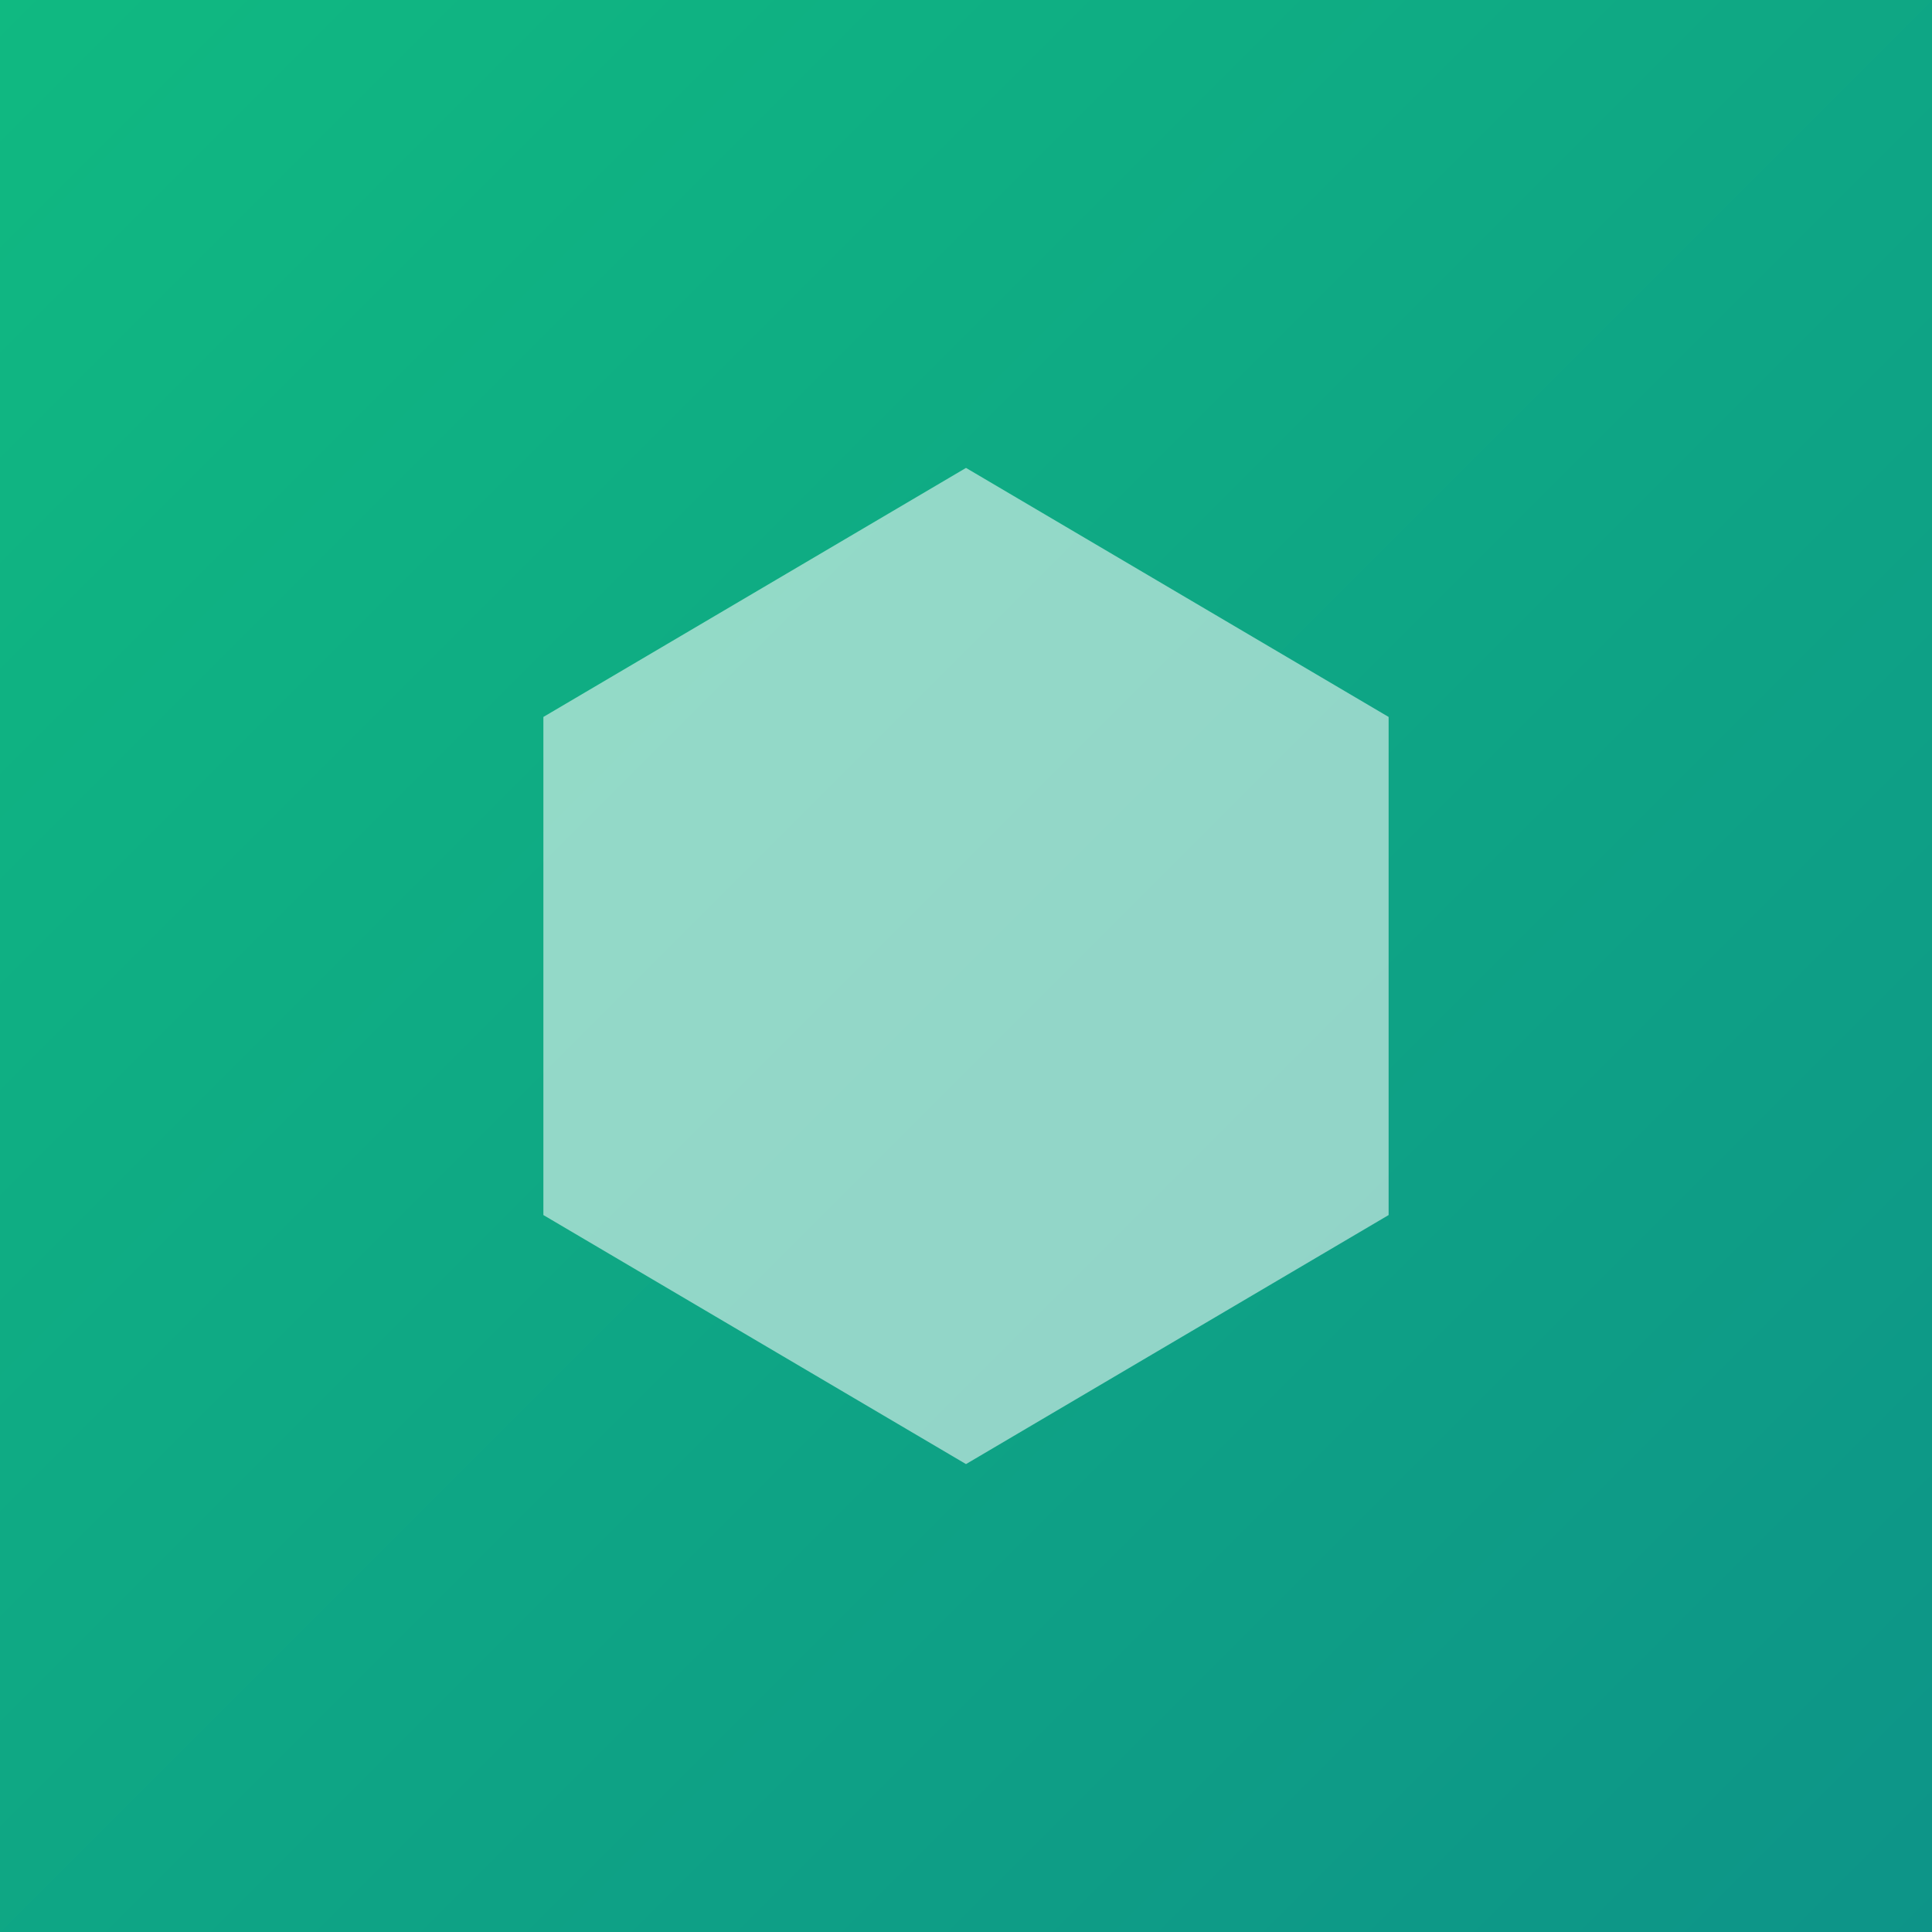
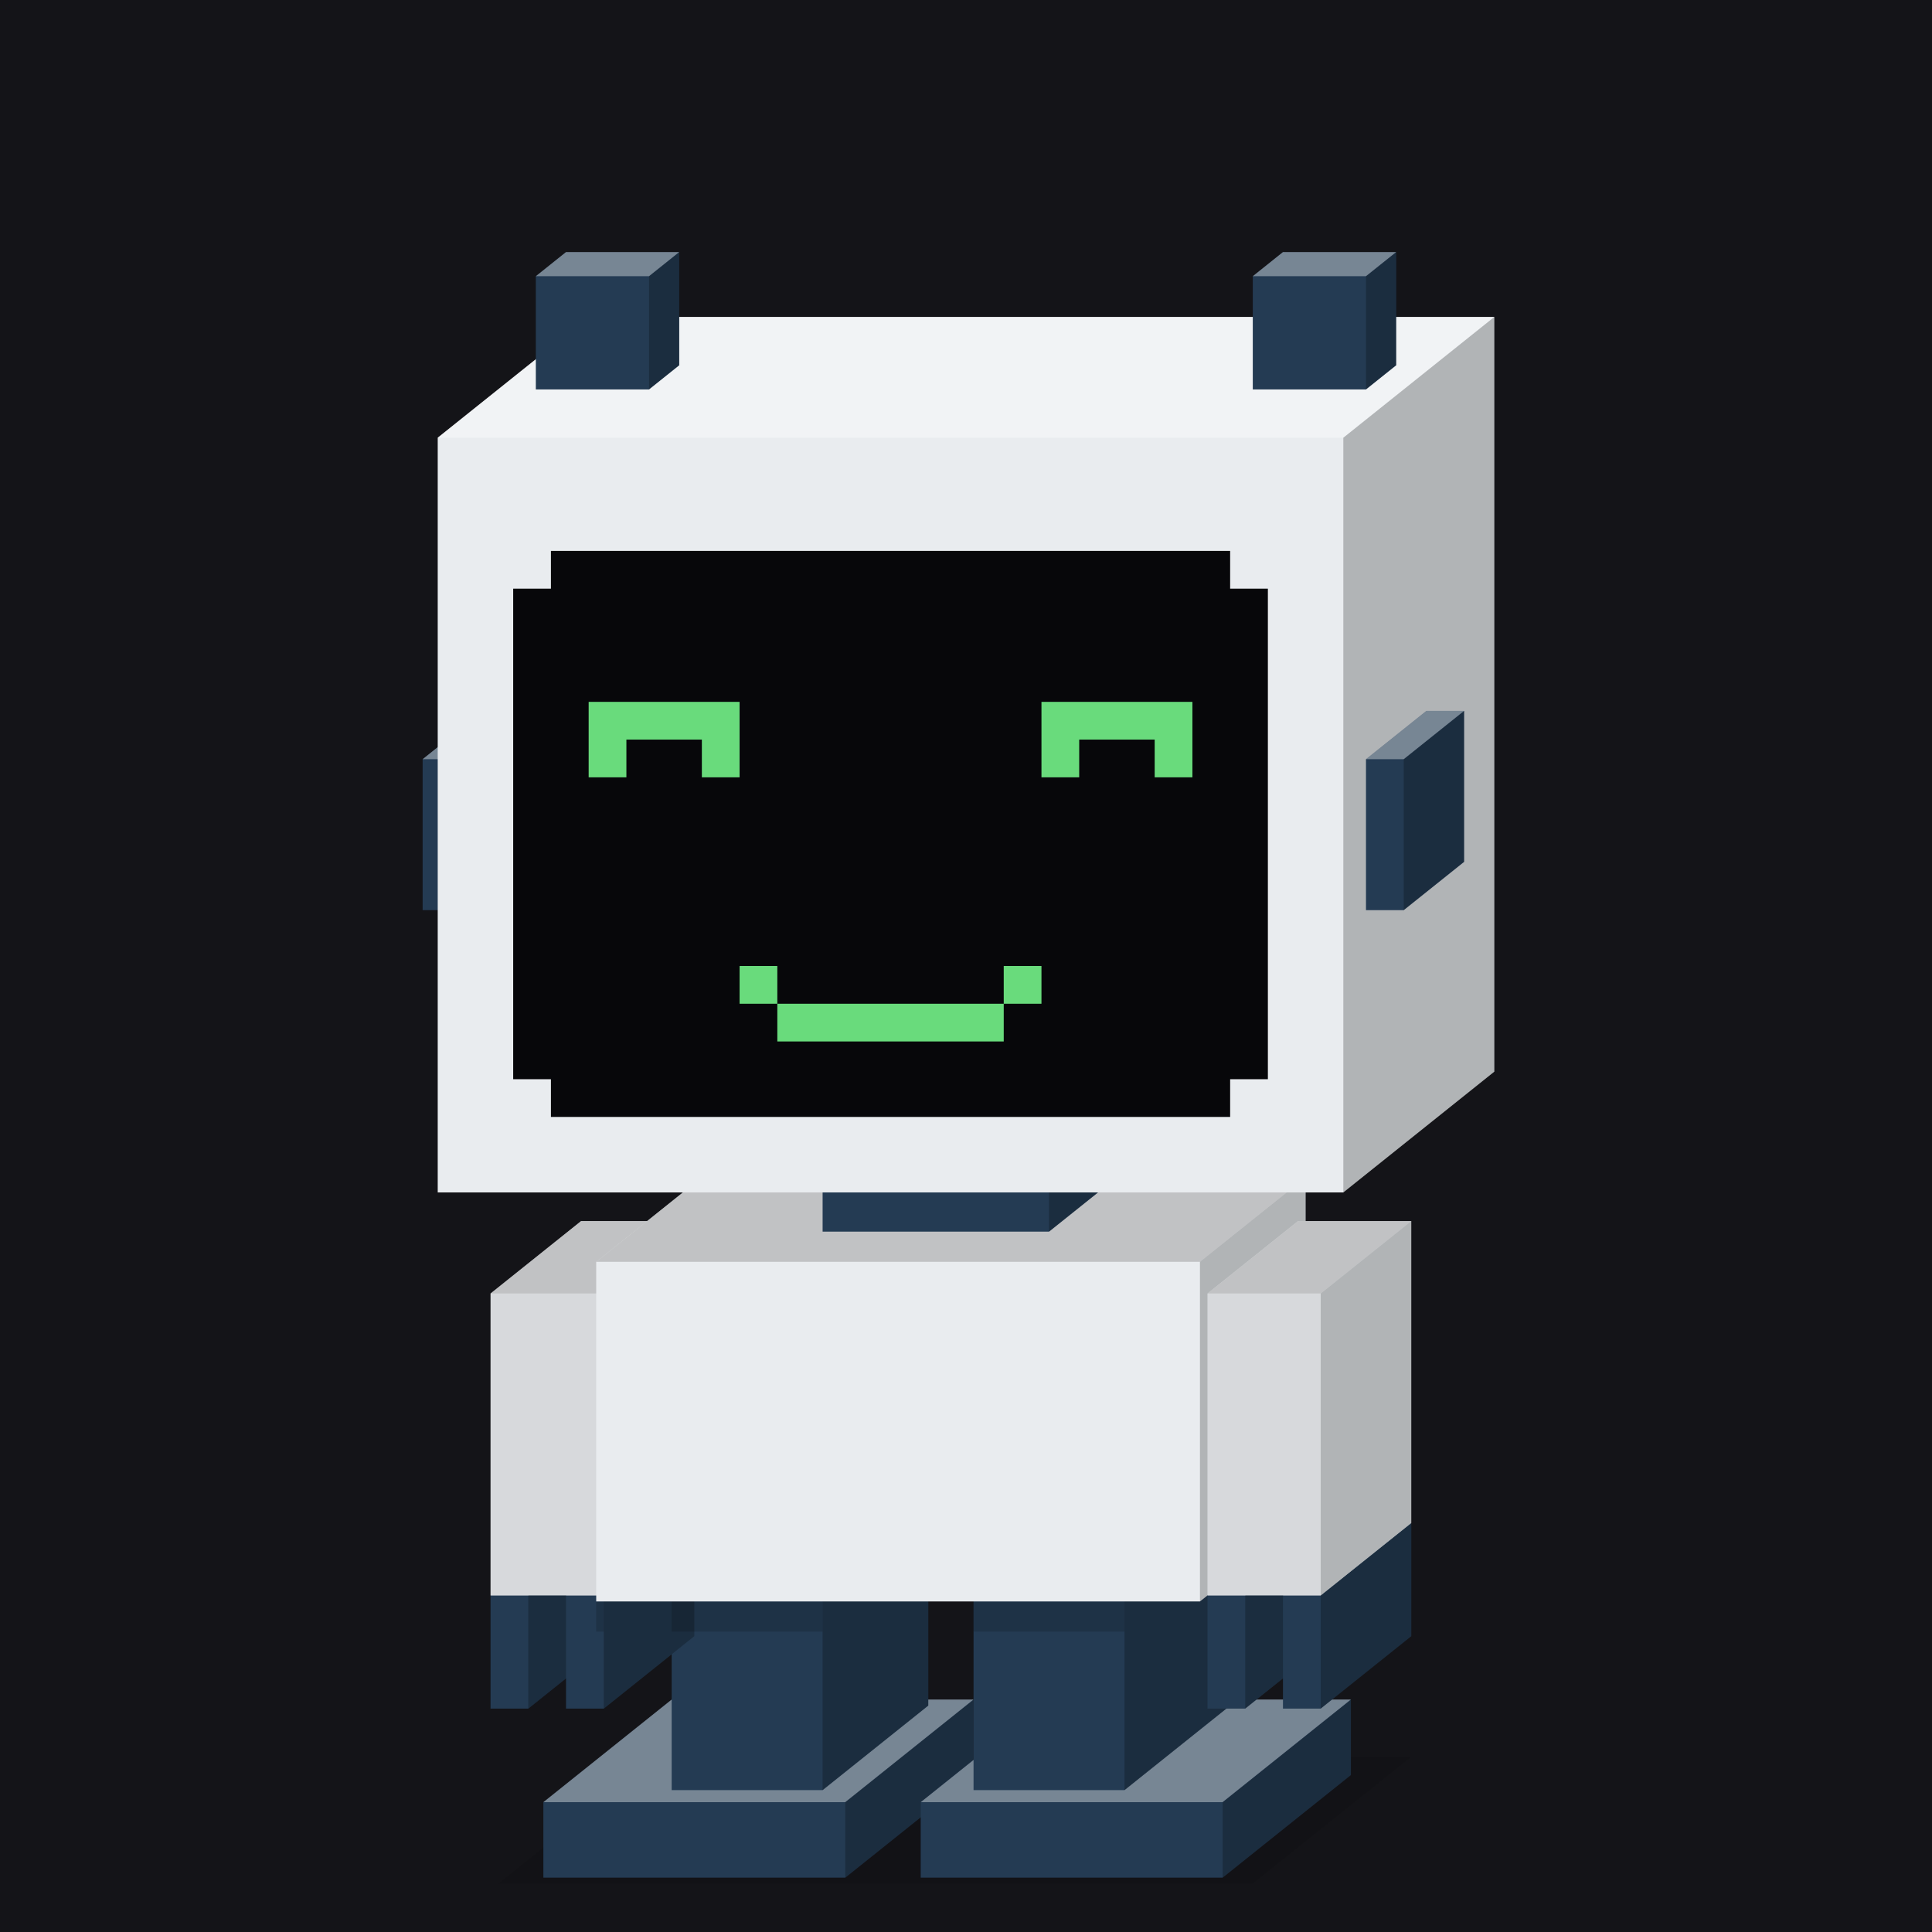
- <svg xmlns="http://www.w3.org/2000/svg" viewBox="0 0 256 256" width="256" height="256" role="img" aria-label="Avatar 04">
+ <svg xmlns="http://www.w3.org/2000/svg" viewBox="0 0 128 128" fill="none" shape-rendering="auto" aria-hidden="true">
  <defs>
-     <linearGradient id="g04" x1="0" y1="0" x2="1" y2="1">
-       <stop offset="0" stop-color="#10b981" />
-       <stop offset="1" stop-color="#0d9488" />
-     </linearGradient>
+     <g id="eyes-happy-c536795d">
+       <path fill="#69db7c" d="M10 2.5h10V5H10zM10 5h2.5v2.5H10zm7.5 0H20v2.5h-2.5zM40 2.5h10V5H40zM40 5h2.5v2.5H40zm7.5 0H50v2.5h-2.5z" />
+     </g>
+     <g id="mouth-smile-c536795d">
+       <path fill="#69db7c" d="M20 0h2.5v2.5H20zm2.5 2.5h15V5h-15zm15-2.5H40v2.5h-2.5z" />
+     </g>
+     <g id="animation-none-c536795d" />
+     <g id="top-studs-c536795d">
+       <path d="M35.5 18.3H43v7.5h-7.5Zm0 0H43l2-1.6h-7.5Zm7.5 0 2-1.6v7.5l-2 1.6Z" fill="#243b53" />
+       <path d="M35.5 18.3H43l2-1.6h-7.5Z" fill="#ffffff" fill-opacity=".38" />
+       <path d="m43 18.3 2-1.6v7.5l-2 1.6Z" fill="#000000" fill-opacity=".24" />
+       <path d="M83 18.3h7.5v7.5H83Zm0 0h7.5l2-1.6H85Zm7.5 0 2-1.6v7.5l-2 1.6Z" fill="#243b53" />
+       <path d="M83 18.3h7.5l2-1.6H85Z" fill="#ffffff" fill-opacity=".38" />
+       <path d="m90.5 18.3 2-1.6v7.5l-2 1.6Z" fill="#000000" fill-opacity=".24" />
+     </g>
+     <clipPath id="clip-c536795d">
+       <rect width="128" height="128" rx="0" ry="0" />
+     </clipPath>
  </defs>
-   <rect width="256" height="256" fill="url(#g04)" />
-   <path d="M128 62 L184 95 L184 161 L128 194 L72 161 L72 95 Z" fill="rgba(255,255,255,0.55)" />
+   <g clip-path="url(#clip-c536795d)">
+     <rect width="128" height="128" fill="#141418" />
+     <path d="M33 124.8h50l10.5-8.4h-50Z" fill="#000000" fill-opacity=".08" />
+     <path d="M36 119.4h20v5H36Zm0 0h20l8.5-6.8h-20Zm20 0 8.5-6.8v5l-8.5 6.8Z" fill="#243b53" />
+     <path d="M36 119.4h20l8.5-6.8h-20Z" fill="#ffffff" fill-opacity=".38" />
+     <path d="m56 119.4 8.5-6.8v5l-8.5 6.8Z" fill="#000000" fill-opacity=".24" />
+     <path d="M61 119.4h20v5H61Zm0 0h20l8.5-6.8h-20Zm20 0 8.5-6.8v5l-8.5 6.8Z" fill="#243b53" />
+     <path d="M61 119.4h20l8.5-6.8h-20Z" fill="#ffffff" fill-opacity=".38" />
+     <path d="m81 119.4 8.5-6.8v5l-8.5 6.8Z" fill="#000000" fill-opacity=".24" />
+     <path d="M44.5 101.1h10v17.5h-10Zm0 0h10l7-5.6h-10Zm10 0 7-5.6V113l-7 5.6Z" fill="#243b53" />
+     <path d="M44.5 101.1h10l7-5.6h-10Z" fill="#ffffff" fill-opacity=".38" />
+     <path d="m54.5 101.1 7-5.6V113l-7 5.6Z" fill="#000000" fill-opacity=".24" />
+     <path d="M64.5 101.1h10v17.5h-10Zm0 0h10l7-5.6h-10Zm10 0 7-5.6V113l-7 5.6Z" fill="#243b53" />
+     <path d="M64.5 101.1h10l7-5.6h-10Z" fill="#ffffff" fill-opacity=".38" />
+     <path d="m74.5 101.1 7-5.6V113l-7 5.6Z" fill="#000000" fill-opacity=".24" />
+     <g class="vb-upper">
+       <path fill="#000000" fill-opacity=".16" d="M64.5 106.1h10v2h-10z" />
+       <path d="M32.5 105.7H35v7.5h-2.5Zm0 0H35l6-4.8h-2.5Zm2.5 0 6-4.8v7.5l-6 4.8Z" fill="#243b53" />
+       <path d="M32.5 105.7H35l6-4.8h-2.5Z" fill="#ffffff" fill-opacity=".38" />
+       <path d="m35 105.7 6-4.8v7.5l-6 4.8Z" fill="#000000" fill-opacity=".24" />
+       <path d="M37.5 105.7H40v7.5h-2.5Zm0 0H40l6-4.8h-2.5Zm2.5 0 6-4.8v7.5l-6 4.8Z" fill="#243b53" />
+       <path d="M37.5 105.7H40l6-4.8h-2.5Z" fill="#ffffff" fill-opacity=".38" />
+       <path d="m40 105.7 6-4.8v7.5l-6 4.8Z" fill="#000000" fill-opacity=".24" />
+       <path fill="#000000" fill-opacity=".16" d="M39.5 106.1h.5v2h-.5z" />
+       <path d="M32.5 85.7H40v20h-7.5Zm0 0H40l6-4.8h-7.5Z" fill="#e9ecef" />
+       <path d="M32.5 85.7H40l6-4.8h-7.5Z" fill="#ffffff" fill-opacity=".38" />
+       <path d="M32.5 85.7H40v20h-7.5Z" fill="#000000" fill-opacity=".08" />
+       <path d="M32.5 85.7H40l6-4.8h-7.5Z" fill="#000000" fill-opacity=".2" />
+       <path fill="#000000" fill-opacity=".16" d="M44.5 106.1h10v2h-10z" />
+       <path d="M39.5 83.6h40v22.5h-40Zm0 0h40l7-5.6h-40Zm40 0 7-5.6v22.5l-7 5.6Z" fill="#e9ecef" />
+       <path d="M39.5 83.6h40l7-5.6h-40Z" fill="#ffffff" fill-opacity=".38" />
+       <path d="m79.5 83.6 7-5.6v22.5l-7 5.6Z" fill="#000000" fill-opacity=".24" />
+       <path d="M39.5 83.6h40l7-5.6h-40Z" fill="#000000" fill-opacity=".2" />
+       <path d="M80 105.7h2.5v7.5H80Zm0 0h2.5l6-4.8H86Zm2.5 0 6-4.8v7.5l-6 4.8Z" fill="#243b53" />
+       <path d="M80 105.7h2.5l6-4.8H86Z" fill="#ffffff" fill-opacity=".38" />
+       <path d="m82.5 105.7 6-4.8v7.5l-6 4.8Z" fill="#000000" fill-opacity=".24" />
+       <path d="M85 105.7h2.5v7.5H85Zm0 0h2.5l6-4.8H91Zm2.5 0 6-4.8v7.5l-6 4.8Z" fill="#243b53" />
+       <path d="M85 105.7h2.5l6-4.8H91Z" fill="#ffffff" fill-opacity=".38" />
+       <path d="m87.5 105.7 6-4.8v7.5l-6 4.8Z" fill="#000000" fill-opacity=".24" />
+       <path d="M80 85.7h7.5v20H80Zm0 0h7.5l6-4.8H86Zm7.5 0 6-4.8v20l-6 4.8Z" fill="#e9ecef" />
+       <path d="M80 85.7h7.5l6-4.8H86Z" fill="#ffffff" fill-opacity=".38" />
+       <path d="m87.5 85.7 6-4.8v20l-6 4.8Z" fill="#000000" fill-opacity=".24" />
+       <path d="M80 85.7h7.5v20H80Z" fill="#000000" fill-opacity=".08" />
+       <path d="M80 85.7h7.5l6-4.8H86Z" fill="#000000" fill-opacity=".2" />
+       <path d="M54.5 71.6h15v10h-15Zm0 0h15l4-3.2h-15Zm15 0 4-3.2v10l-4 3.2Z" fill="#243b53" />
+       <path d="M54.5 71.6h15l4-3.2h-15Z" fill="#ffffff" fill-opacity=".38" />
+       <path d="m69.5 71.6 4-3.2v10l-4 3.2Z" fill="#000000" fill-opacity=".24" />
+       <g class="vb-head">
+         <path d="M28 50.3h2.5v10H28Zm0 0h2.5l4-3.2H32Z" fill="#243b53" />
+         <path d="M28 50.3h2.5l4-3.2H32Z" fill="#ffffff" fill-opacity=".38" />
+         <path d="M29 29h60v50H29Zm0 0h60l10-8H39Zm60 0 10-8v50l-10 8Z" fill="#e9ecef" />
+         <path d="M29 29h60l10-8H39Z" fill="#ffffff" fill-opacity=".38" />
+         <path d="m89 29 10-8v50l-10 8Z" fill="#000000" fill-opacity=".24" />
+         <path d="M36.5 36.5h45V39H84v32.5h-2.5V74h-45v-2.5H34V39h2.5Z" fill="#07070a" />
+         <path d="M90.5 50.3H93v10h-2.5Zm0 0H93l4-3.2h-2.5Zm2.5 0 4-3.2v10l-4 3.2Z" fill="#243b53" />
+         <path d="M90.5 50.3H93l4-3.2h-2.5Z" fill="#ffffff" fill-opacity=".38" />
+         <path d="m93 50.3 4-3.2v10l-4 3.2Z" fill="#000000" fill-opacity=".24" />
+         <use transform="translate(29 44)" href="#eyes-happy-c536795d" />
+         <use transform="translate(29 64)" href="#mouth-smile-c536795d" />
+         <use href="#animation-none-c536795d" />
+         <use href="#top-studs-c536795d" />
+       </g>
+     </g>
+   </g>
</svg>
